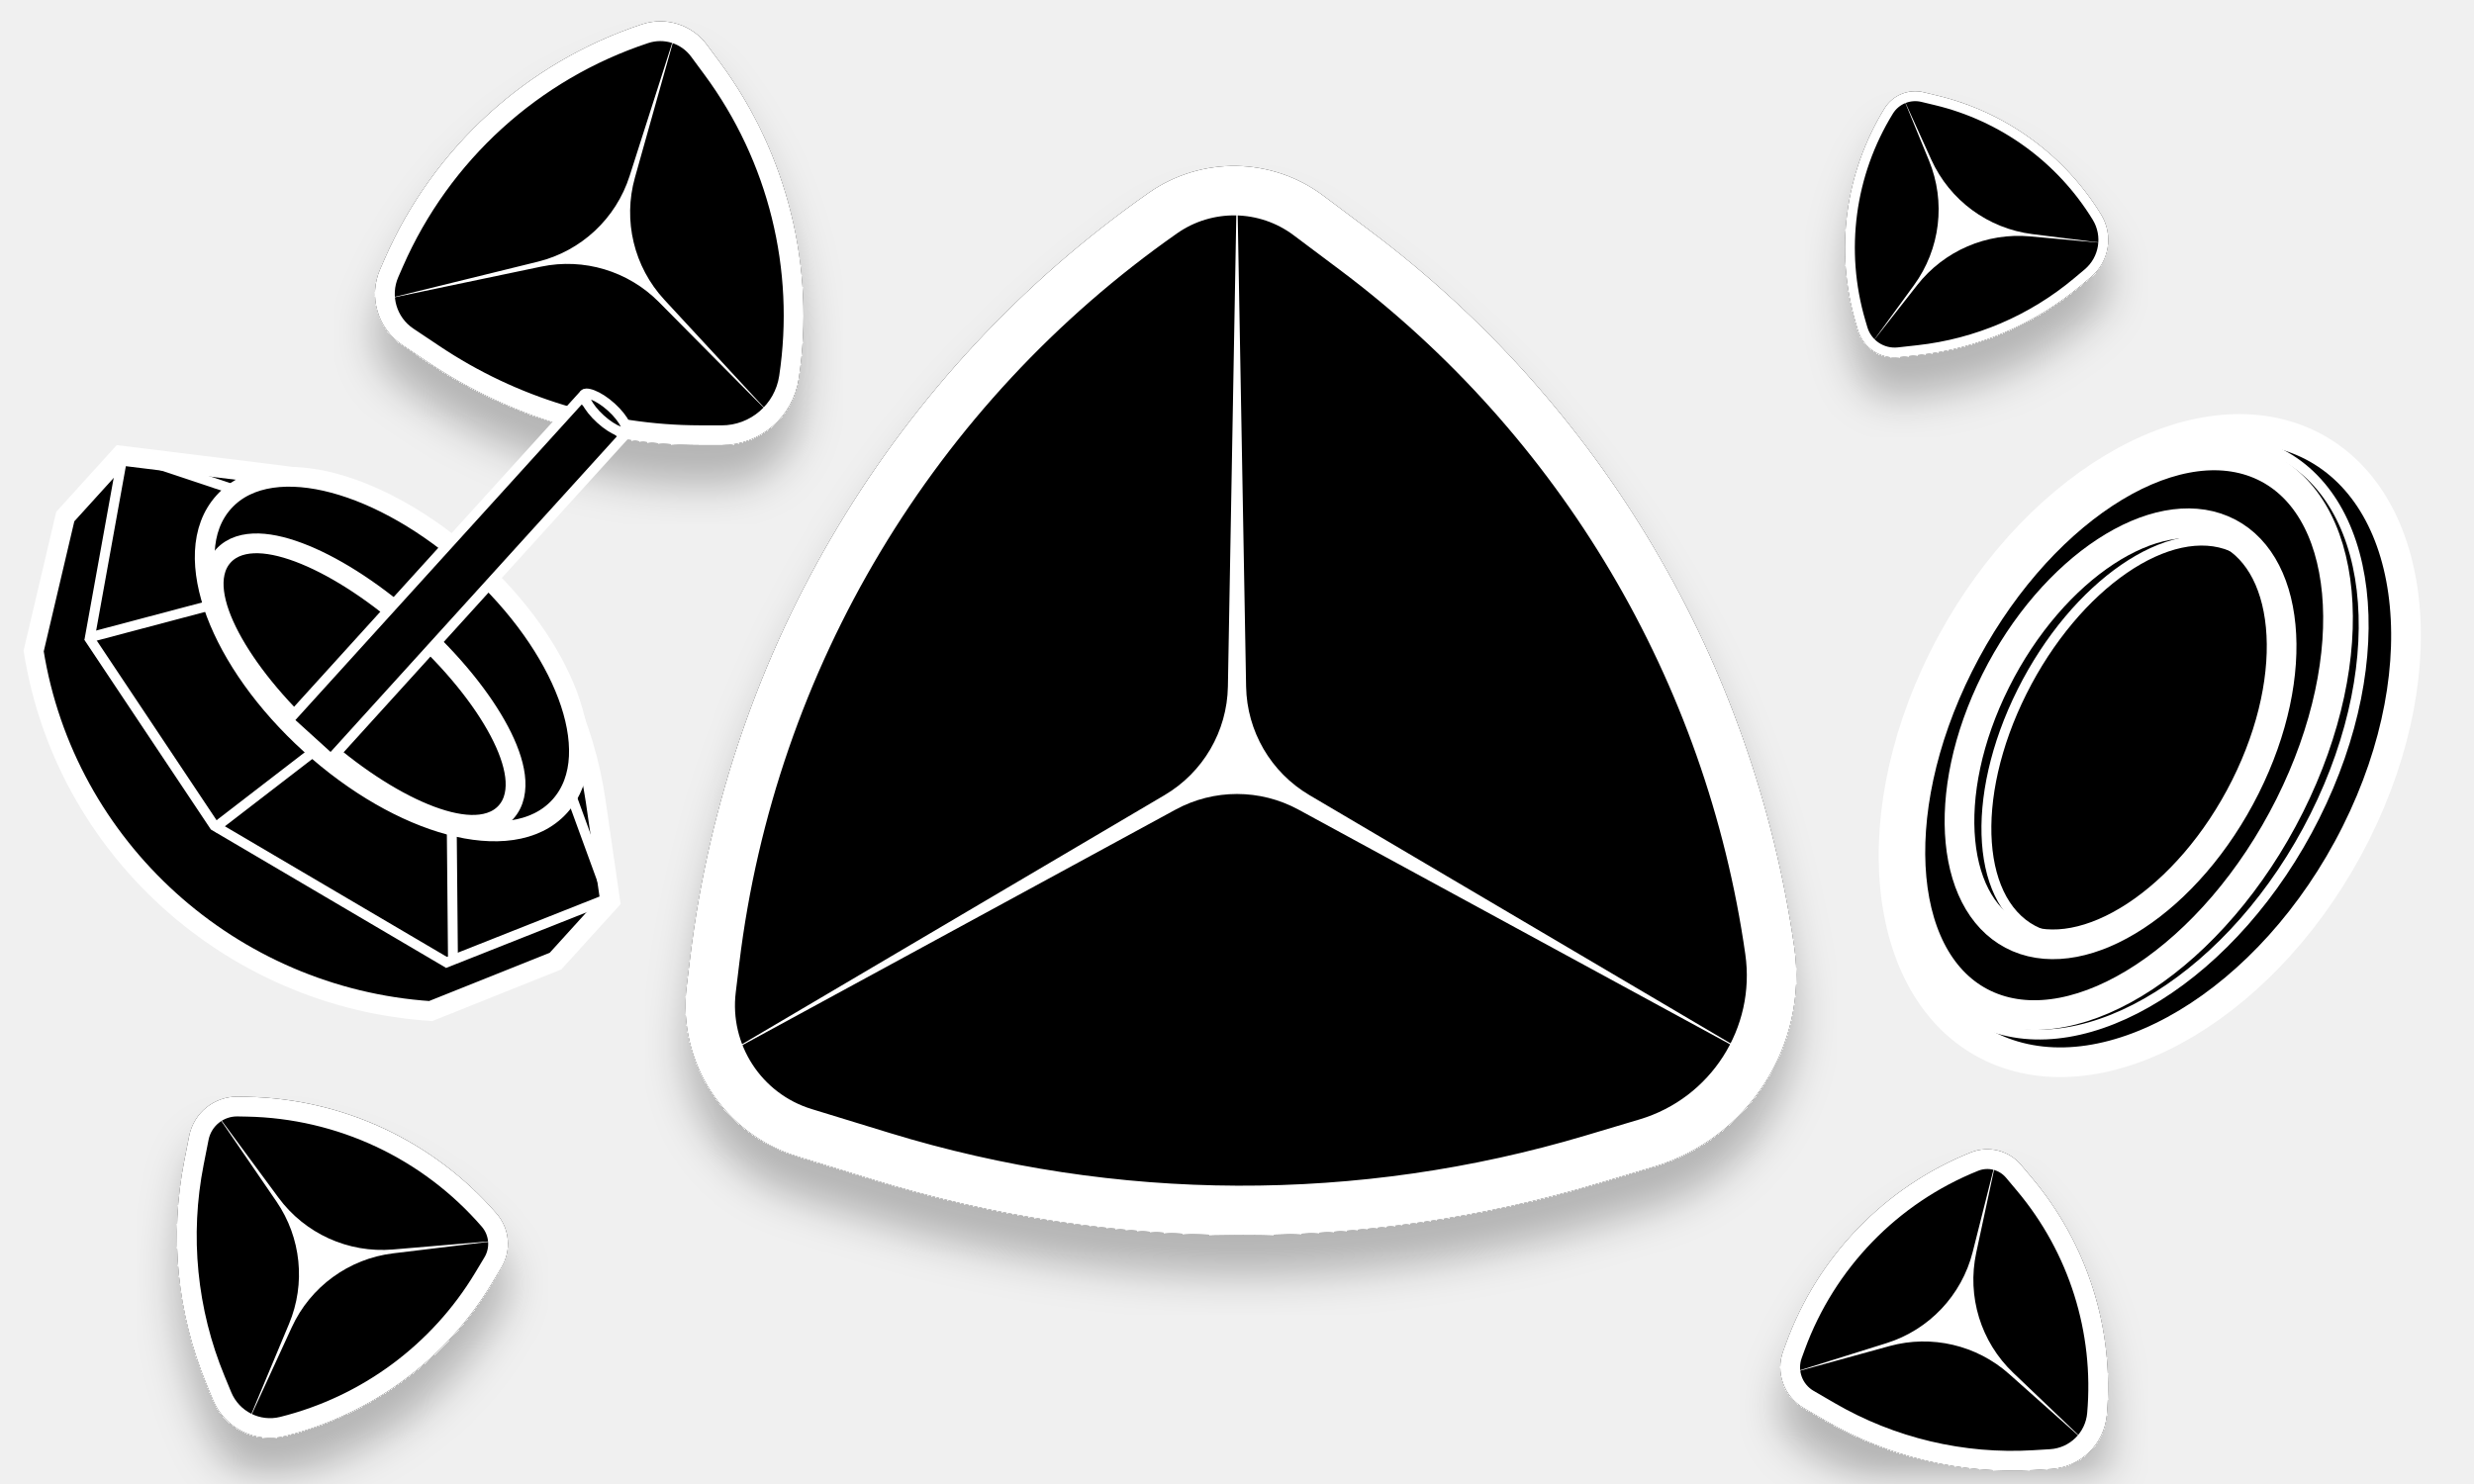
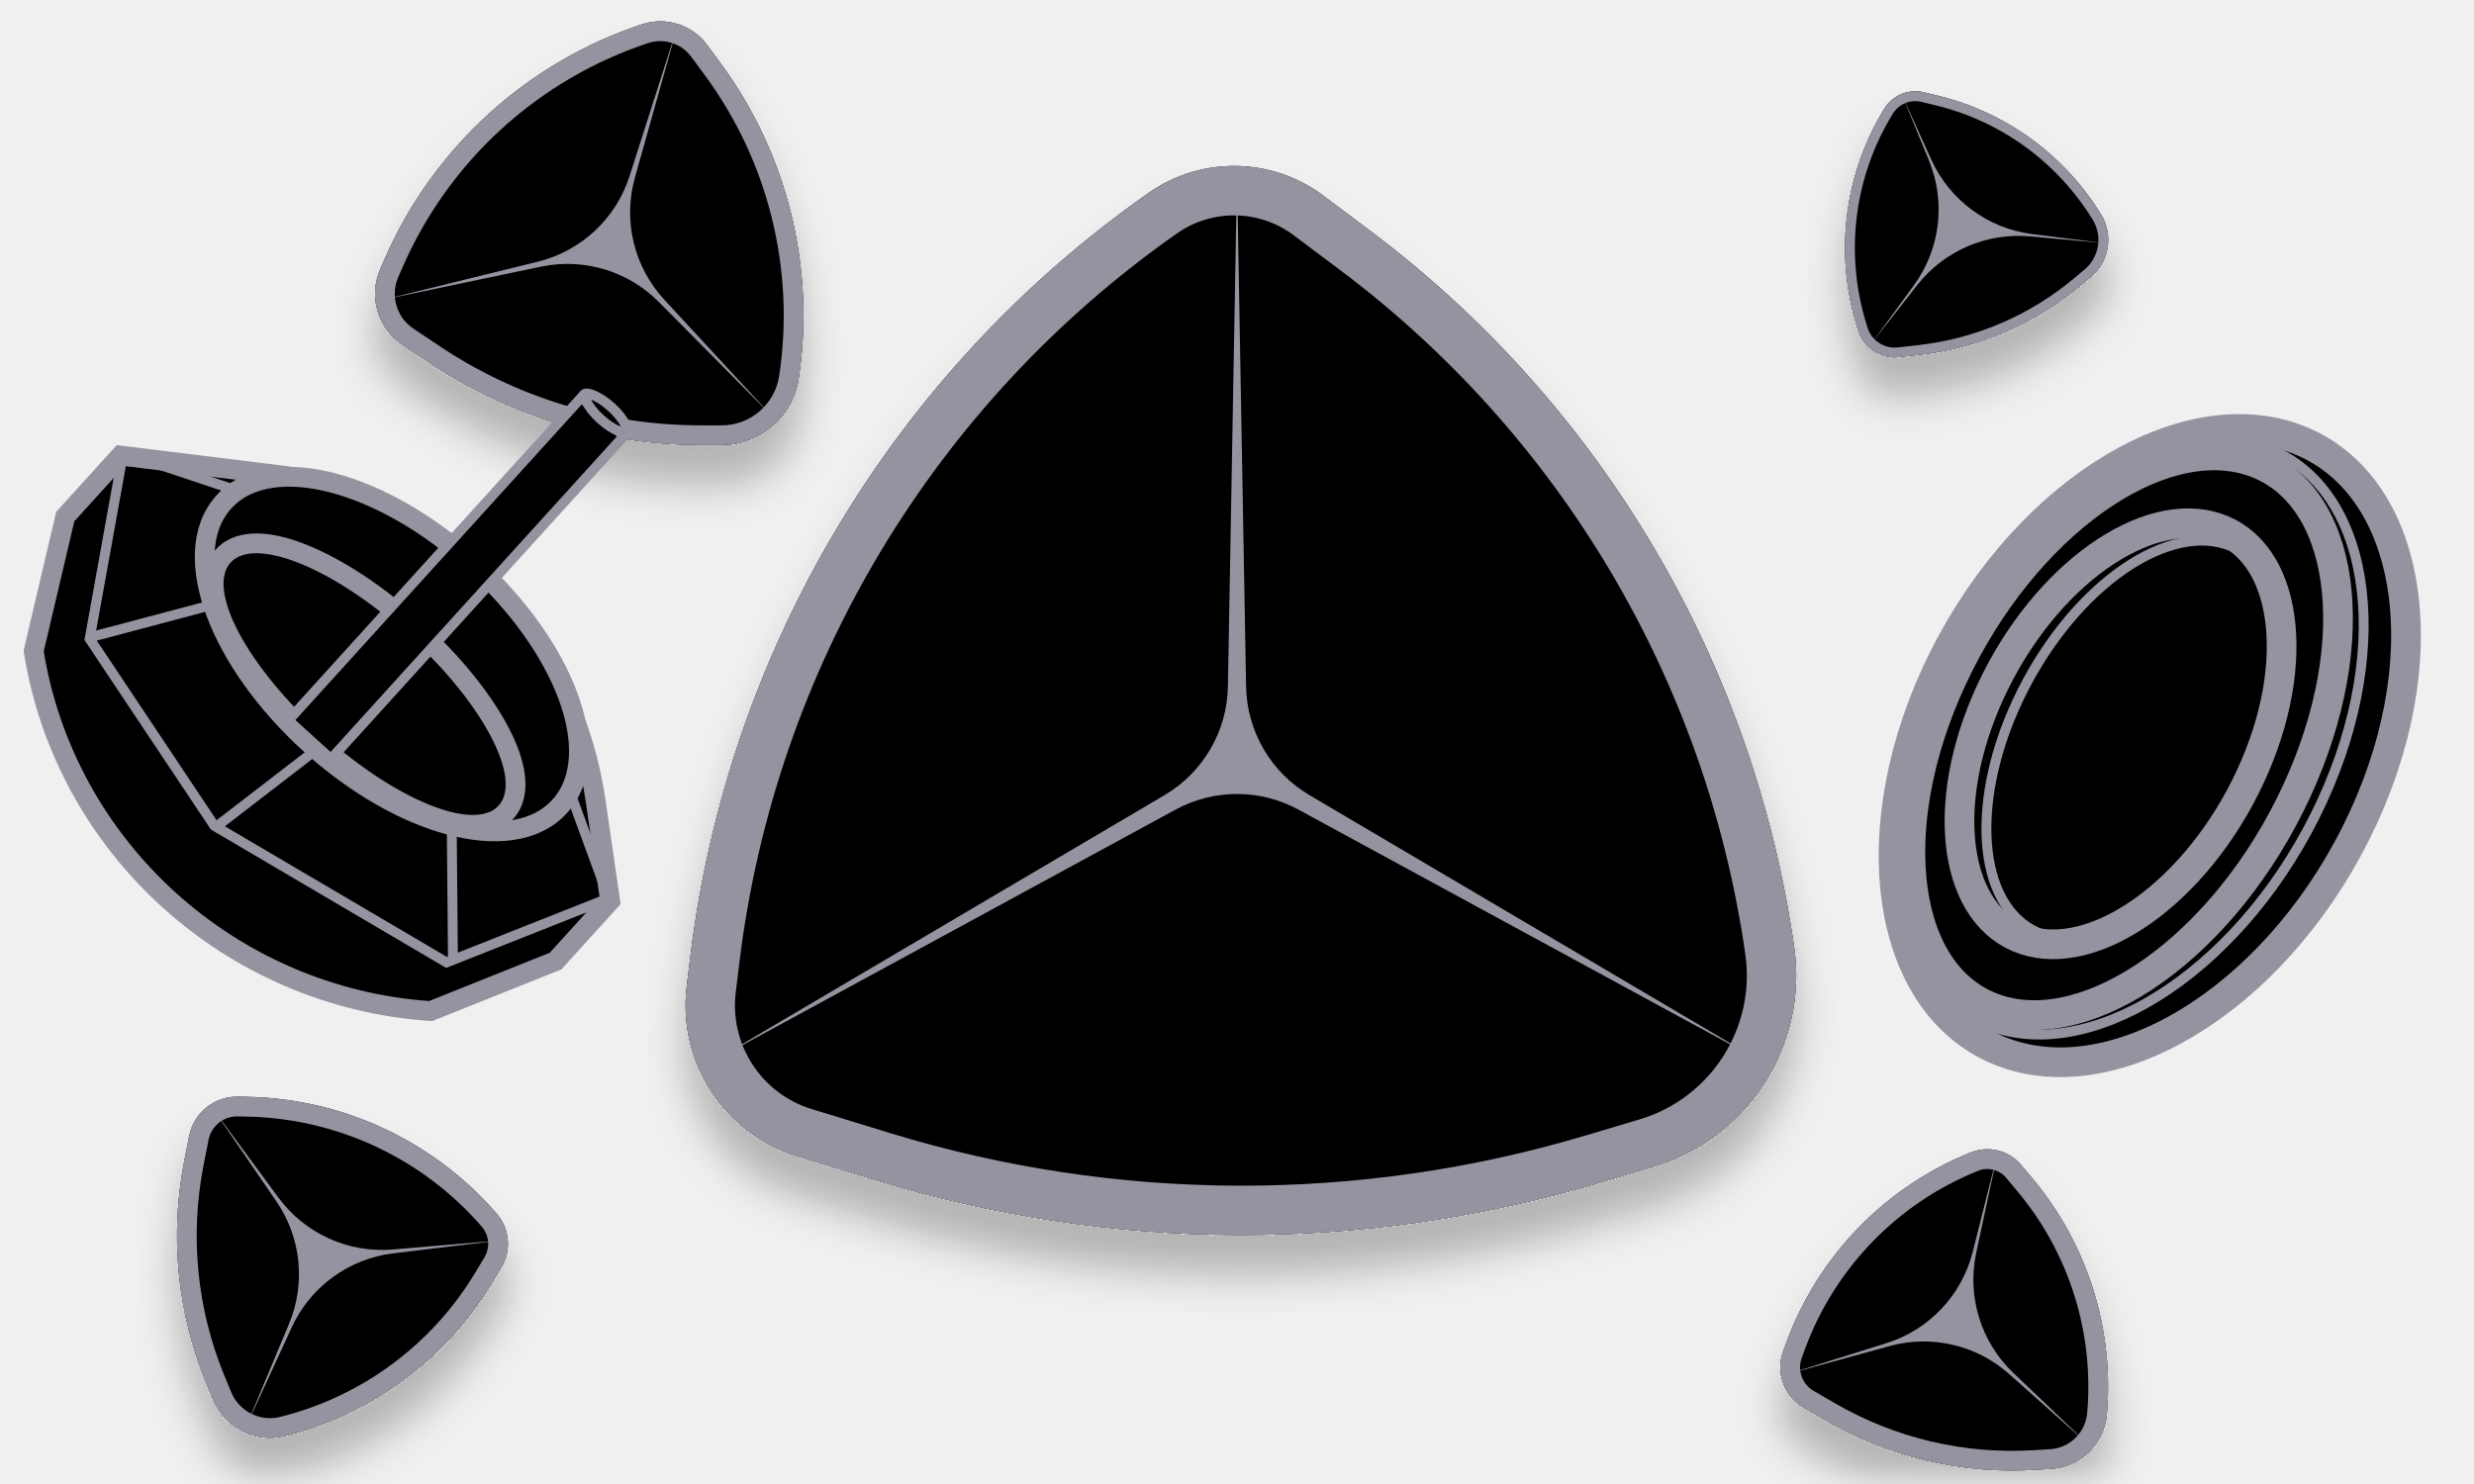
<svg xmlns="http://www.w3.org/2000/svg" width="250" height="150" viewBox="0 0 250 150" fill="none">
  <g clip-path="url(#clip0_16_2)">
    <ellipse cx="217.459" cy="75.735" rx="21.212" ry="33.743" transform="rotate(27.6802 217.459 75.7349)" fill="black" />
    <g filter="url(#filter0_d_16_2)">
-       <path d="M116.073 19.494C121.398 15.762 128.519 15.876 133.722 19.776L138.385 23.271C161.741 40.778 177.183 66.847 181.314 95.742V95.742C182.729 105.639 176.686 115.08 167.107 117.939L161.657 119.565C137.754 126.7 112.275 126.606 88.425 119.295L80.549 116.88C73.156 114.614 68.452 107.373 69.386 99.698L69.749 96.712C73.54 65.567 90.379 37.498 116.073 19.494V19.494Z" fill="black" />
-       <path d="M71.868 99.999L72.231 97.014C75.936 66.573 92.394 39.139 117.508 21.541C121.948 18.43 127.885 18.525 132.223 21.777L136.885 25.272C159.71 42.38 174.802 67.858 178.84 96.096C180.079 104.767 174.785 113.038 166.392 115.543L160.942 117.17C137.512 124.163 112.536 124.071 89.157 116.904L81.281 114.49C75.047 112.579 71.08 106.473 71.868 99.999Z" stroke="white" stroke-width="5" />
+       <path d="M116.073 19.494C121.398 15.762 128.519 15.876 133.722 19.776L138.385 23.271C161.741 40.778 177.183 66.847 181.314 95.742C182.729 105.639 176.686 115.08 167.107 117.939L161.657 119.565C137.754 126.7 112.275 126.606 88.425 119.295L80.549 116.88C73.156 114.614 68.452 107.373 69.386 99.698L69.749 96.712C73.54 65.567 90.379 37.498 116.073 19.494Z" fill="black" />
+       <path d="M117.508 21.541C121.948 18.43 127.885 18.525 132.223 21.777L136.885 25.272C159.71 42.38 174.802 67.858 178.84 96.096C180.079 104.767 174.785 113.038 166.392 115.543L160.942 117.17C137.512 124.163 112.536 124.071 89.157 116.904L81.281 114.49C75.047 112.579 71.08 106.473 71.868 99.999L72.231 97.014C75.936 66.573 92.394 39.139 117.508 21.541Z" stroke="#9493A0" stroke-width="5" />
    </g>
-     <path d="M125 17.772L125.92 69.4C126.001 73.918 128.422 78.07 132.315 80.366L177.505 107.014L131.211 81.835C127.338 79.728 122.662 79.728 118.789 81.835L72.495 107.014L117.685 80.366C121.578 78.07 123.999 73.918 124.08 69.4L125 17.772Z" fill="white" />
+     <path d="M125 17.772L125.92 69.4C126.001 73.918 128.422 78.07 132.315 80.366L177.505 107.014L131.211 81.835C127.338 79.728 122.662 79.728 118.789 81.835L72.495 107.014L117.685 80.366C121.578 78.07 123.999 73.918 124.08 69.4L125 17.772Z" fill="#9493A0" />
    <g filter="url(#filter1_d_16_2)">
-       <path d="M64.882 2.451C67.292 1.654 69.942 2.496 71.45 4.539L72.801 6.369C79.568 15.538 82.416 27.021 80.716 38.29V38.29C80.133 42.149 76.813 45.001 72.91 44.995L70.69 44.991C60.95 44.974 51.433 42.078 43.336 36.666L40.661 34.878C38.151 33.201 37.206 29.965 38.417 27.2L38.888 26.124C43.803 14.903 53.252 6.298 64.882 2.451V2.451Z" fill="black" />
-       <path d="M39.333 27.601L39.804 26.525C44.605 15.564 53.835 7.158 65.196 3.4C67.196 2.739 69.394 3.438 70.645 5.133L71.996 6.963C78.606 15.919 81.387 27.134 79.727 38.141C79.218 41.51 76.32 44 72.912 43.995L70.691 43.991C61.149 43.975 51.825 41.137 43.891 35.834L41.217 34.047C39.11 32.639 38.316 29.922 39.333 27.601Z" stroke="white" stroke-width="2" />
+       <path d="M64.882 2.451C67.292 1.654 69.942 2.496 71.45 4.539L72.801 6.369C79.568 15.538 82.416 27.021 80.716 38.29C80.133 42.149 76.813 45.001 72.91 44.995L70.69 44.991C60.95 44.974 51.433 42.078 43.336 36.666L40.661 34.878C38.151 33.201 37.206 29.965 38.417 27.2L38.888 26.124C43.803 14.903 53.252 6.298 64.882 2.451Z" fill="black" />
+       <path d="M65.196 3.4C67.196 2.739 69.394 3.438 70.645 5.133L71.996 6.963C78.606 15.919 81.387 27.134 79.727 38.141C79.218 41.51 76.32 44 72.912 43.995L70.691 43.991C61.149 43.975 51.825 41.137 43.891 35.834L41.217 34.047C39.11 32.639 38.316 29.922 39.333 27.601L39.804 26.525C44.605 15.564 53.835 7.158 65.196 3.4Z" stroke="#9493A0" stroke-width="2" />
    </g>
-     <path d="M68.413 2.81L64.159 17.951C62.937 22.301 64.061 26.974 67.129 30.293L78.025 42.077L66.576 30.524C63.472 27.393 58.993 26.047 54.678 26.951L38.758 30.285L54.343 26.453C58.732 25.374 62.245 22.093 63.622 17.789L68.413 2.81Z" fill="white" />
+     <path d="M68.413 2.81L64.159 17.951C62.937 22.301 64.061 26.974 67.129 30.293L78.025 42.077L66.576 30.524C63.472 27.393 58.993 26.047 54.678 26.951L38.758 30.285L54.343 26.453C58.732 25.374 62.245 22.093 63.622 17.789L68.413 2.81Z" fill="#9493A0" />
    <g filter="url(#filter2_d_16_2)">
-       <path d="M190.424 10.964C191.253 9.618 192.852 8.958 194.388 9.326L195.765 9.657C202.661 11.312 208.617 15.639 212.323 21.686V21.686C213.592 23.757 213.153 26.445 211.292 28.006L210.233 28.893C205.589 32.788 199.896 35.221 193.872 35.888L191.883 36.109C190.016 36.315 188.269 35.153 187.738 33.351L187.531 32.65C185.376 25.338 186.428 17.455 190.424 10.964V10.964Z" fill="black" />
-       <path d="M188.217 33.21L188.011 32.509C185.896 25.333 186.928 17.596 190.85 11.226C191.565 10.065 192.946 9.494 194.272 9.813L195.648 10.143C202.416 11.767 208.26 16.013 211.896 21.947C213.036 23.807 212.642 26.221 210.971 27.622L209.912 28.51C205.343 32.341 199.743 34.735 193.817 35.391L191.828 35.612C190.201 35.792 188.68 34.78 188.217 33.21Z" stroke="white" />
+       <path d="M190.424 10.964C191.253 9.618 192.852 8.958 194.388 9.326L195.765 9.657C202.661 11.312 208.617 15.639 212.323 21.686C213.592 23.757 213.153 26.445 211.292 28.006L210.233 28.893C205.589 32.788 199.896 35.221 193.872 35.888L191.883 36.109C190.016 36.315 188.269 35.153 187.738 33.351L187.531 32.65C185.376 25.338 186.428 17.455 190.424 10.964Z" fill="black" />
+       <path d="M190.85 11.226C191.565 10.065 192.946 9.494 194.272 9.813L195.648 10.143C202.416 11.767 208.26 16.013 211.896 21.947C213.036 23.807 212.642 26.221 210.971 27.622L209.912 28.51C205.343 32.341 199.743 34.735 193.817 35.391L191.828 35.612C190.201 35.792 188.68 34.78 188.217 33.21L188.011 32.509C185.896 25.333 186.928 17.596 190.85 11.226Z" stroke="#9493A0" />
    </g>
-     <path d="M192.25 9.72L195.156 16.132C197.022 20.248 200.891 23.1 205.375 23.664L212.559 24.567L205.138 23.894C200.747 23.496 196.454 25.35 193.733 28.82L189.136 34.684L193.403 28.834C196.067 25.183 196.643 20.411 194.926 16.231L192.25 9.72Z" fill="white" />
+     <path d="M192.25 9.72L195.156 16.132C197.022 20.248 200.891 23.1 205.375 23.664L212.559 24.567L205.138 23.894C200.747 23.496 196.454 25.35 193.733 28.82L189.136 34.684L193.403 28.834C196.067 25.183 196.643 20.411 194.926 16.231L192.25 9.72Z" fill="#9493A0" />
    <g filter="url(#filter3_d_16_2)">
-       <path d="M50.197 122.681C51.513 124.202 51.703 126.396 50.667 128.12L49.739 129.665C45.09 137.403 37.556 142.976 28.797 145.159V145.159C25.796 145.907 22.701 144.345 21.519 141.488L20.847 139.863C17.898 132.734 17.123 124.892 18.619 117.323L19.114 114.824C19.578 112.478 21.657 110.802 24.048 110.848L24.978 110.865C34.68 111.049 43.847 115.344 50.197 122.681V122.681Z" fill="black" />
-       <path d="M24.029 111.847L24.959 111.865C34.377 112.043 43.276 116.213 49.441 123.335C50.474 124.529 50.623 126.252 49.81 127.605L48.882 129.15C44.369 136.66 37.057 142.07 28.555 144.189C26.035 144.817 23.436 143.505 22.443 141.106L21.771 139.481C18.897 132.534 18.142 124.892 19.601 117.517L20.095 115.018C20.465 113.147 22.123 111.811 24.029 111.847Z" stroke="white" stroke-width="2" />
+       <path d="M50.197 122.681C51.513 124.202 51.703 126.396 50.667 128.12L49.739 129.665C45.09 137.403 37.556 142.976 28.797 145.159C25.796 145.907 22.701 144.345 21.519 141.488L20.847 139.863C17.898 132.734 17.123 124.892 18.619 117.323L19.114 114.824C19.578 112.478 21.657 110.802 24.048 110.848L24.978 110.865C34.68 111.049 43.847 115.344 50.197 122.681Z" fill="black" />
+       <path d="M49.441 123.335C50.474 124.529 50.623 126.252 49.81 127.605L48.882 129.15C44.369 136.66 37.057 142.07 28.555 144.189C26.035 144.817 23.436 143.505 22.443 141.106L21.771 139.481C18.897 132.534 18.142 124.892 19.601 117.517L20.095 115.018C20.465 113.147 22.123 111.811 24.029 111.847L24.959 111.865C34.377 112.043 43.276 116.213 49.441 123.335Z" stroke="#9493A0" stroke-width="2" />
    </g>
-     <path d="M50.605 125.373L39.738 126.684C35.251 127.225 31.367 130.057 29.481 134.164L24.805 144.343L29.208 133.811C30.908 129.744 30.431 125.091 27.941 121.453L21.492 112.035L28.137 121.053C30.817 124.691 35.195 126.676 39.698 126.296L50.605 125.373Z" fill="white" />
+     <path d="M50.605 125.373L39.738 126.684C35.251 127.225 31.367 130.057 29.481 134.164L24.805 144.343L29.208 133.811C30.908 129.744 30.431 125.091 27.941 121.453L21.492 112.035L28.137 121.053C30.817 124.691 35.195 126.676 39.698 126.296L50.605 125.373Z" fill="#9493A0" />
    <g filter="url(#filter4_d_16_2)">
-       <path d="M199.15 116.484C200.947 115.762 203.003 116.277 204.248 117.76L205.363 119.089C210.949 125.745 213.662 134.348 212.904 143.005V143.005C212.644 145.969 210.253 148.297 207.282 148.478L205.592 148.581C198.18 149.031 190.799 147.279 184.38 143.545L182.26 142.312C180.27 141.155 179.397 138.738 180.187 136.576L180.494 135.735C183.701 126.962 190.483 119.964 199.15 116.484V116.484Z" fill="black" />
-       <path d="M181.126 136.919L181.433 136.078C184.543 127.572 191.119 120.786 199.523 117.412C200.918 116.851 202.515 117.251 203.482 118.403L204.597 119.732C210.013 126.185 212.642 134.525 211.907 142.917C211.691 145.389 209.698 147.329 207.222 147.48L205.532 147.583C198.316 148.021 191.132 146.316 184.883 142.681L182.763 141.448C181.192 140.534 180.502 138.626 181.126 136.919Z" stroke="white" stroke-width="2" />
+       <path d="M199.15 116.484C200.947 115.762 203.003 116.277 204.248 117.76L205.363 119.089C210.949 125.745 213.662 134.348 212.904 143.005C212.644 145.969 210.253 148.297 207.282 148.478L205.592 148.581C198.18 149.031 190.799 147.279 184.38 143.545L182.26 142.312C180.27 141.155 179.397 138.738 180.187 136.576L180.494 135.735C183.701 126.962 190.483 119.964 199.15 116.484Z" fill="black" />
+       <path d="M199.523 117.412C200.918 116.851 202.515 117.251 203.482 118.403L204.597 119.732C210.013 126.185 212.642 134.525 211.907 142.917C211.691 145.389 209.698 147.329 207.222 147.48L205.532 147.583C198.316 148.021 191.132 146.316 184.883 142.681L182.763 141.448C181.192 140.534 180.502 138.626 181.126 136.919L181.433 136.078C184.543 127.572 191.119 120.786 199.523 117.412Z" stroke="#9493A0" stroke-width="2" />
    </g>
-     <path d="M201.855 116.589L199.7 126.624C198.751 131.043 200.165 135.637 203.434 138.757L211.037 146.015L203.028 138.884C199.736 135.952 195.181 134.889 190.931 136.059L180.593 138.907L190.623 135.766C194.936 134.416 198.238 130.923 199.344 126.541L201.855 116.589Z" fill="white" />
-     <path d="M232.635 44.605C238.295 47.011 241.809 52.58 242.824 59.769C243.839 66.949 242.343 75.67 238.065 84.214C233.788 92.758 227.56 99.467 220.973 103.418C214.378 107.373 207.499 108.526 201.839 106.12C196.178 103.715 192.664 98.146 191.649 90.957C190.634 83.777 192.131 75.056 196.408 66.512C200.685 57.968 206.914 51.259 213.501 47.308C220.095 43.353 226.974 42.2 232.635 44.605Z" stroke="white" stroke-width="3" />
-     <path d="M229.544 45.46C234.729 47.663 237.84 52.885 238.644 59.597C239.447 66.305 237.939 74.47 233.92 82.499C229.901 90.527 224.139 96.885 218.079 100.676C212.016 104.47 205.685 105.679 200.5 103.476C195.315 101.273 192.204 96.051 191.4 89.339C190.596 82.631 192.104 74.466 196.123 66.438C200.143 58.409 205.905 52.052 211.965 48.26C218.028 44.466 224.359 43.257 229.544 45.46Z" stroke="white" />
-     <path d="M228.359 46.94C232.863 48.854 235.555 53.585 236.14 59.861C236.724 66.12 235.192 73.808 231.378 81.426C227.565 89.044 222.212 95.109 216.666 98.763C211.104 102.428 205.451 103.612 200.947 101.698C196.443 99.784 193.75 95.053 193.165 88.777C192.582 82.518 194.114 74.83 197.927 67.211C201.741 59.593 207.094 53.529 212.64 49.874C218.201 46.21 223.854 45.026 228.359 46.94Z" stroke="white" stroke-width="3" />
-     <path d="M225.534 55.241C228.649 56.565 230.43 59.923 230.744 64.35C231.057 68.77 229.9 74.212 227.191 79.624C224.482 85.036 220.739 89.379 216.888 92.029C213.03 94.683 209.1 95.615 205.986 94.291C202.871 92.968 201.09 89.609 200.777 85.183C200.464 80.763 201.62 75.321 204.329 69.909C207.039 64.497 210.781 60.153 214.632 57.504C218.491 54.849 222.42 53.917 225.534 55.241Z" stroke="white" />
-     <path d="M224.595 53.571C227.966 55.004 230.01 58.54 230.465 63.272C230.918 67.988 229.775 73.785 226.899 79.531C224.023 85.276 219.979 89.84 215.791 92.584C211.589 95.337 207.342 96.2 203.972 94.768C200.601 93.336 198.558 89.799 198.103 85.067C197.649 80.351 198.792 74.554 201.669 68.809C204.545 63.064 208.588 58.499 212.776 55.755C216.978 53.002 221.225 52.139 224.595 53.571Z" stroke="white" stroke-width="3" />
-     <path d="M42.55 53.144C45.374 54.96 47.926 57.167 50.131 59.7L50.769 60.432C55.817 66.23 59.089 73.359 60.192 80.967L61.656 91.062L56.136 97.148L43.52 102.195V102.195C23.371 100.86 6.573 85.748 3.401 65.806V65.806L6.596 52.214L12.188 46.048L28.5 48.061C33.506 48.678 38.308 50.416 42.55 53.144V53.144Z" fill="black" stroke="white" stroke-width="2" />
-     <circle cx="43.546" cy="102.301" r="0.684" transform="rotate(42.2088 43.5462 102.301)" fill="white" />
-     <line x1="12.315" y1="46.54" x2="9.022" y2="64.77" stroke="white" />
-     <line x1="8.946" y1="64.404" x2="21.728" y2="83.572" stroke="white" />
-     <line x1="21.566" y1="83.418" x2="45.337" y2="97.405" stroke="white" />
-     <line x1="44.899" y1="97.371" x2="61.179" y2="90.921" stroke="white" />
-     <line x1="32.24" y1="75.559" x2="21.585" y2="83.767" stroke="white" />
-     <line x1="21.875" y1="61.028" x2="9.017" y2="64.436" stroke="white" />
-     <line x1="45.643" y1="82.91" x2="45.775" y2="97.323" stroke="white" />
-     <line x1="61.517" y1="90.794" x2="57.363" y2="79.414" stroke="white" />
-     <line x1="12.908" y1="45.907" x2="24.556" y2="49.791" stroke="white" />
-     <path d="M31.348 75.206C35.922 79.354 40.963 82.19 45.453 83.391C49.886 84.576 54.087 84.228 56.56 81.501C59.033 78.775 58.971 74.56 57.36 70.263C55.728 65.911 52.415 61.17 47.842 57.021C43.269 52.873 38.227 50.037 33.737 48.837C29.304 47.651 25.103 47.999 22.63 50.726C20.157 53.452 20.219 57.667 21.83 61.964C23.462 66.316 26.775 71.058 31.348 75.206Z" fill="black" stroke="white" stroke-width="2" />
-     <path d="M31.723 74.793C35.524 78.241 39.504 80.835 42.892 82.224C44.582 82.917 46.178 83.332 47.559 83.371C48.936 83.41 50.239 83.075 51.124 82.099C52.009 81.123 52.216 79.794 52.044 78.427C51.87 77.056 51.302 75.508 50.448 73.894C48.736 70.657 45.767 66.948 41.966 63.5C38.164 60.052 34.184 57.458 30.796 56.069C29.106 55.376 27.511 54.961 26.129 54.922C24.752 54.883 23.449 55.219 22.564 56.194C21.679 57.17 21.472 58.499 21.645 59.866C21.818 61.237 22.386 62.785 23.24 64.399C24.952 67.636 27.921 71.345 31.723 74.793Z" fill="black" stroke="white" stroke-width="2" />
-     <rect x="58.746" y="40.178" width="5.799" height="44.063" transform="rotate(42.2088 58.7461 40.1785)" fill="black" stroke="white" />
-     <path d="M63.377 43.704L63.377 43.704C63.377 43.705 63.371 43.712 63.348 43.72C63.322 43.729 63.276 43.74 63.204 43.74C63.054 43.741 62.839 43.699 62.565 43.594C62.02 43.384 61.343 42.96 60.682 42.36C60.02 41.76 59.533 41.128 59.271 40.606C59.139 40.344 59.077 40.133 59.063 39.985C59.057 39.912 59.062 39.865 59.069 39.839C59.075 39.815 59.081 39.809 59.082 39.808C59.082 39.808 59.082 39.808 59.082 39.808C59.082 39.808 59.082 39.808 59.082 39.808C59.083 39.807 59.089 39.801 59.111 39.792C59.137 39.783 59.183 39.773 59.256 39.772C59.405 39.772 59.621 39.813 59.895 39.919C60.439 40.128 61.116 40.552 61.778 41.152C62.439 41.752 62.927 42.384 63.188 42.906C63.32 43.169 63.382 43.379 63.396 43.528C63.403 43.6 63.397 43.647 63.39 43.673C63.384 43.697 63.378 43.703 63.377 43.704L63.377 43.704Z" fill="black" stroke="white" />
+     <path d="M201.855 116.589L199.7 126.624C198.751 131.043 200.165 135.637 203.434 138.757L211.037 146.015L203.028 138.884C199.736 135.952 195.181 134.889 190.931 136.059L180.593 138.907L190.623 135.766C194.936 134.416 198.238 130.923 199.344 126.541L201.855 116.589Z" fill="#9493A0" />
+     <path d="M232.635 44.605C238.295 47.011 241.809 52.58 242.824 59.769C243.839 66.949 242.343 75.67 238.065 84.214C233.788 92.758 227.56 99.467 220.973 103.418C214.378 107.373 207.499 108.526 201.839 106.12C196.178 103.715 192.664 98.146 191.649 90.957C190.634 83.777 192.131 75.056 196.408 66.512C200.685 57.968 206.914 51.259 213.501 47.308C220.095 43.353 226.974 42.2 232.635 44.605Z" stroke="#9493A0" stroke-width="3" />
+     <path d="M229.544 45.46C234.729 47.663 237.84 52.885 238.644 59.597C239.447 66.305 237.939 74.47 233.92 82.499C229.901 90.527 224.139 96.885 218.079 100.676C212.016 104.47 205.685 105.679 200.5 103.476C195.315 101.273 192.204 96.051 191.4 89.339C190.596 82.631 192.104 74.466 196.123 66.438C200.143 58.409 205.905 52.052 211.965 48.26C218.028 44.466 224.359 43.257 229.544 45.46Z" stroke="#9493A0" />
+     <path d="M228.359 46.94C232.863 48.854 235.555 53.585 236.14 59.861C236.724 66.12 235.192 73.808 231.378 81.426C227.565 89.044 222.212 95.109 216.666 98.763C211.104 102.428 205.451 103.612 200.947 101.698C196.443 99.784 193.75 95.053 193.165 88.777C192.582 82.518 194.114 74.83 197.927 67.211C201.741 59.593 207.094 53.529 212.64 49.874C218.201 46.21 223.854 45.026 228.359 46.94Z" stroke="#9493A0" stroke-width="3" />
+     <path d="M225.534 55.241C228.649 56.565 230.43 59.923 230.744 64.35C231.057 68.77 229.9 74.212 227.191 79.624C224.482 85.036 220.739 89.379 216.888 92.029C213.03 94.683 209.1 95.615 205.986 94.291C202.871 92.968 201.09 89.609 200.777 85.183C200.464 80.763 201.62 75.321 204.329 69.909C207.039 64.497 210.781 60.153 214.632 57.504C218.491 54.849 222.42 53.917 225.534 55.241Z" stroke="#9493A0" />
+     <path d="M224.595 53.571C227.966 55.004 230.01 58.54 230.465 63.272C230.918 67.988 229.775 73.785 226.899 79.531C224.023 85.276 219.979 89.84 215.791 92.584C211.589 95.337 207.342 96.2 203.972 94.768C200.601 93.336 198.558 89.799 198.103 85.067C197.649 80.351 198.792 74.554 201.669 68.809C204.545 63.064 208.588 58.499 212.776 55.755C216.978 53.002 221.225 52.139 224.595 53.571Z" stroke="#9493A0" stroke-width="3" />
+     <path d="M42.55 53.144C45.374 54.96 47.926 57.167 50.131 59.7L50.769 60.432C55.817 66.23 59.089 73.359 60.192 80.967L61.656 91.062L56.136 97.148L43.52 102.195C23.371 100.86 6.573 85.748 3.401 65.806L6.596 52.214L12.188 46.048L28.5 48.061C33.506 48.678 38.308 50.416 42.55 53.144Z" fill="black" stroke="#9493A0" stroke-width="2" />
+     <circle cx="43.546" cy="102.301" r="0.684" transform="rotate(42.2088 43.5462 102.301)" fill="#9493A0" />
+     <line x1="12.315" y1="46.54" x2="9.022" y2="64.77" stroke="#9493A0" />
+     <line x1="8.946" y1="64.404" x2="21.728" y2="83.572" stroke="#9493A0" />
+     <line x1="21.566" y1="83.418" x2="45.337" y2="97.405" stroke="#9493A0" />
+     <line x1="44.899" y1="97.371" x2="61.179" y2="90.921" stroke="#9493A0" />
+     <line x1="32.24" y1="75.559" x2="21.585" y2="83.767" stroke="#9493A0" />
+     <line x1="21.875" y1="61.028" x2="9.017" y2="64.436" stroke="#9493A0" />
+     <line x1="45.643" y1="82.91" x2="45.775" y2="97.323" stroke="#9493A0" />
+     <line x1="61.517" y1="90.794" x2="57.363" y2="79.414" stroke="#9493A0" />
+     <line x1="12.908" y1="45.907" x2="24.556" y2="49.791" stroke="#9493A0" />
+     <path d="M31.348 75.206C35.922 79.354 40.963 82.19 45.453 83.391C49.886 84.576 54.087 84.228 56.56 81.501C59.033 78.775 58.971 74.56 57.36 70.263C55.728 65.911 52.415 61.17 47.842 57.021C43.269 52.873 38.227 50.037 33.737 48.837C29.304 47.651 25.103 47.999 22.63 50.726C20.157 53.452 20.219 57.667 21.83 61.964C23.462 66.316 26.775 71.058 31.348 75.206Z" fill="black" stroke="#9493A0" stroke-width="2" />
+     <path d="M31.723 74.793C35.524 78.241 39.504 80.835 42.892 82.224C44.582 82.917 46.178 83.332 47.559 83.371C48.936 83.41 50.239 83.075 51.124 82.099C52.009 81.123 52.216 79.794 52.044 78.427C51.87 77.056 51.302 75.508 50.448 73.894C48.736 70.657 45.767 66.948 41.966 63.5C38.164 60.052 34.184 57.458 30.796 56.069C29.106 55.376 27.511 54.961 26.129 54.922C24.752 54.883 23.449 55.219 22.564 56.194C21.679 57.17 21.472 58.499 21.645 59.866C21.818 61.237 22.386 62.785 23.24 64.399C24.952 67.636 27.921 71.345 31.723 74.793Z" fill="black" stroke="#9493A0" stroke-width="2" />
+     <rect x="58.746" y="40.178" width="5.799" height="44.063" transform="rotate(42.2088 58.7461 40.1785)" fill="black" stroke="#9493A0" />
+     <path d="M63.377 43.704L63.377 43.704C63.377 43.705 63.371 43.712 63.348 43.72C63.322 43.729 63.276 43.74 63.204 43.74C63.054 43.741 62.839 43.699 62.565 43.594C62.02 43.384 61.343 42.96 60.682 42.36C60.02 41.76 59.533 41.128 59.271 40.606C59.139 40.344 59.077 40.133 59.063 39.985C59.057 39.912 59.062 39.865 59.069 39.839C59.075 39.815 59.081 39.809 59.082 39.808C59.082 39.808 59.082 39.808 59.082 39.808C59.082 39.808 59.082 39.808 59.082 39.808C59.083 39.807 59.089 39.801 59.111 39.792C59.137 39.783 59.183 39.773 59.256 39.772C59.405 39.772 59.621 39.813 59.895 39.919C60.439 40.128 61.116 40.552 61.778 41.152C62.439 41.752 62.927 42.384 63.188 42.906C63.32 43.169 63.382 43.379 63.396 43.528C63.403 43.6 63.397 43.647 63.39 43.673C63.384 43.697 63.378 43.703 63.377 43.704L63.377 43.704Z" fill="black" stroke="#9493A0" />
  </g>
  <defs>
    <filter id="filter0_d_16_2" x="65.268" y="16.771" width="120.251" height="116.077" filterUnits="userSpaceOnUse" color-interpolation-filters="sRGB">
      <feFlood flood-opacity="0" result="BackgroundImageFix" />
      <feColorMatrix in="SourceAlpha" type="matrix" values="0 0 0 0 0 0 0 0 0 0 0 0 0 0 0 0 0 0 127 0" result="hardAlpha" />
      <feOffset dy="4" />
      <feGaussianBlur stdDeviation="2" />
      <feComposite in2="hardAlpha" operator="out" />
      <feColorMatrix type="matrix" values="0 0 0 0 0 0 0 0 0 0 0 0 0 0 0 0 0 0 0.25 0" />
      <feBlend mode="normal" in2="BackgroundImageFix" result="effect1_dropShadow_16_2" />
      <feBlend mode="normal" in="SourceGraphic" in2="effect1_dropShadow_16_2" result="shape" />
    </filter>
    <filter id="filter1_d_16_2" x="33.893" y="2.154" width="51.303" height="50.841" filterUnits="userSpaceOnUse" color-interpolation-filters="sRGB">
      <feFlood flood-opacity="0" result="BackgroundImageFix" />
      <feColorMatrix in="SourceAlpha" type="matrix" values="0 0 0 0 0 0 0 0 0 0 0 0 0 0 0 0 0 0 127 0" result="hardAlpha" />
      <feOffset dy="4" />
      <feGaussianBlur stdDeviation="2" />
      <feComposite in2="hardAlpha" operator="out" />
      <feColorMatrix type="matrix" values="0 0 0 0 0 0 0 0 0 0 0 0 0 0 0 0 0 0 0.25 0" />
      <feBlend mode="normal" in2="BackgroundImageFix" result="effect1_dropShadow_16_2" />
      <feBlend mode="normal" in="SourceGraphic" in2="effect1_dropShadow_16_2" result="shape" />
    </filter>
    <filter id="filter2_d_16_2" x="182.435" y="9.225" width="34.611" height="34.907" filterUnits="userSpaceOnUse" color-interpolation-filters="sRGB">
      <feFlood flood-opacity="0" result="BackgroundImageFix" />
      <feColorMatrix in="SourceAlpha" type="matrix" values="0 0 0 0 0 0 0 0 0 0 0 0 0 0 0 0 0 0 127 0" result="hardAlpha" />
      <feOffset dy="4" />
      <feGaussianBlur stdDeviation="2" />
      <feComposite in2="hardAlpha" operator="out" />
      <feColorMatrix type="matrix" values="0 0 0 0 0 0 0 0 0 0 0 0 0 0 0 0 0 0 0.25 0" />
      <feBlend mode="normal" in2="BackgroundImageFix" result="effect1_dropShadow_16_2" />
      <feBlend mode="normal" in="SourceGraphic" in2="effect1_dropShadow_16_2" result="shape" />
    </filter>
    <filter id="filter3_d_16_2" x="13.876" y="110.847" width="41.455" height="42.498" filterUnits="userSpaceOnUse" color-interpolation-filters="sRGB">
      <feFlood flood-opacity="0" result="BackgroundImageFix" />
      <feColorMatrix in="SourceAlpha" type="matrix" values="0 0 0 0 0 0 0 0 0 0 0 0 0 0 0 0 0 0 127 0" result="hardAlpha" />
      <feOffset dy="4" />
      <feGaussianBlur stdDeviation="2" />
      <feComposite in2="hardAlpha" operator="out" />
      <feColorMatrix type="matrix" values="0 0 0 0 0 0 0 0 0 0 0 0 0 0 0 0 0 0 0.25 0" />
      <feBlend mode="normal" in2="BackgroundImageFix" result="effect1_dropShadow_16_2" />
      <feBlend mode="normal" in="SourceGraphic" in2="effect1_dropShadow_16_2" result="shape" />
    </filter>
    <filter id="filter4_d_16_2" x="175.898" y="116.161" width="41.131" height="40.489" filterUnits="userSpaceOnUse" color-interpolation-filters="sRGB">
      <feFlood flood-opacity="0" result="BackgroundImageFix" />
      <feColorMatrix in="SourceAlpha" type="matrix" values="0 0 0 0 0 0 0 0 0 0 0 0 0 0 0 0 0 0 127 0" result="hardAlpha" />
      <feOffset dy="4" />
      <feGaussianBlur stdDeviation="2" />
      <feComposite in2="hardAlpha" operator="out" />
      <feColorMatrix type="matrix" values="0 0 0 0 0 0 0 0 0 0 0 0 0 0 0 0 0 0 0.25 0" />
      <feBlend mode="normal" in2="BackgroundImageFix" result="effect1_dropShadow_16_2" />
      <feBlend mode="normal" in="SourceGraphic" in2="effect1_dropShadow_16_2" result="shape" />
    </filter>
    <clipPath id="clip0_16_2">
      <rect width="250" height="150" fill="white" />
    </clipPath>
  </defs>
</svg>
